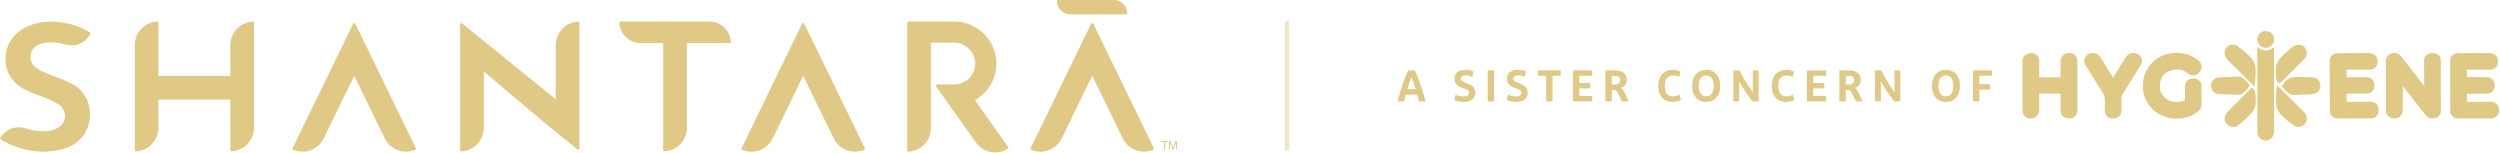
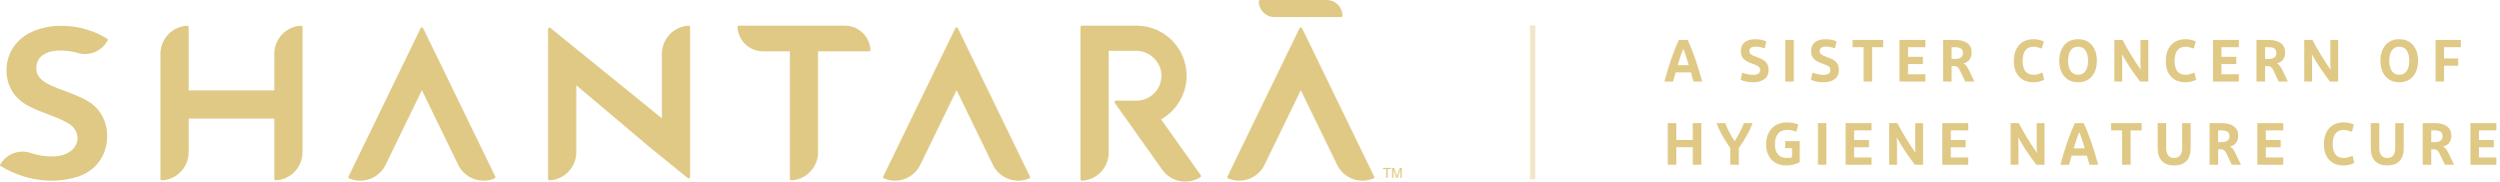
- <svg xmlns="http://www.w3.org/2000/svg" viewBox="0.00 0.00 1411.62 86.07" role="img">
+ <svg xmlns="http://www.w3.org/2000/svg" viewBox="0.00 0.00 1184.80 86.07" role="img">
  <svg x="0.00" y="0.00" width="664.59" height="86.07" viewBox="0 0 664.59 86.07">
    <g fill="#DFC985">
      <g>
        <path d="M659.48,79.57v.56h-1.59v4.16h-.65v-4.16h-1.59v-.56h3.83Z" />
        <path d="M660.05,79.57h.92l1.36,3.99,1.35-3.99h.91v4.72h-.61v-2.79c0-.1,0-.26,0-.48,0-.22,0-.46,0-.72l-1.35,3.98h-.63l-1.36-3.98v.15c0,.12,0,.29.01.53s0,.41,0,.52v2.79h-.61v-4.72Z" />
        <path d="M142.71,12.18c-7.06.36-12.67,6.2-12.67,13.35v17.3h-40.6V12.83c0-.38-.32-.67-.7-.65-7.06.36-12.67,6.2-12.67,13.35v59.29c0,.38.32.67.7.65,7.06-.36,12.67-6.2,12.67-13.35v-15.92h40.6v28.62c0,.38.32.67.7.65,7.06-.36,12.67-6.2,12.67-13.35V12.83c0-.38-.32-.67-.7-.65Z" />
        <path d="M207.45,27.44l-6.85-14.08c-.24-.49-.93-.49-1.17,0l-6.85,14.08-27.35,56.24c-.16.33-.02.73.32.88,6.51,2.78,14.13-.01,17.26-6.45l17.21-35.38,17.21,35.38c3.13,6.44,10.75,9.23,17.26,6.45.34-.14.48-.55.32-.88l-27.35-56.24Z" />
        <path d="M460.95,27.44l-6.85-14.08c-.24-.49-.93-.49-1.17,0l-6.85,14.08-27.35,56.24c-.16.33-.02.73.32.88,6.51,2.78,14.13-.01,17.26-6.45l17.21-35.38,17.21,35.38c3.13,6.44,10.75,9.23,17.26,6.45.34-.14.48-.55.32-.88l-27.35-56.24Z" />
        <path d="M651.51,83.68l-27.35-56.24-6.85-14.08c-.24-.49-.93-.49-1.17,0l-6.85,14.08-27.35,56.24c-.16.33-.02.73.32.88,6.51,2.78,14.13-.01,17.26-6.45l17.21-35.38,17.21,35.38c3.13,6.44,10.75,9.23,17.26,6.45.34-.14.48-.55.32-.88Z" />
        <path d="M400.54,12.16h-50.25c-.38,0-.67.32-.65.7.36,6.4,5.66,11.47,12.15,11.47h12.69v60.49c0,.38.32.67.7.65,7.06-.36,12.67-6.2,12.67-13.35V24.33h24.19c.38,0,.67-.32.65-.7-.36-6.4-5.66-11.47-12.15-11.47Z" />
        <path d="M552.63,59.61l-2.16-3.04c3.72-2.1,6.82-5.17,8.95-8.87,2-3.48,3.15-7.51,3.15-11.81s-1.15-8.33-3.15-11.81c-4.1-7.12-11.77-11.91-20.57-11.91h-25.93c-.36,0-.65.29-.65.65v72.17c0,.38.32.67.7.65,7.06-.36,12.67-6.2,12.67-13.35V24.07h12.96c6.5,0,12.07,5.31,12.07,11.81,0,4.88-2.96,9.06-7.17,10.87-1.42.61-2.99.95-4.64.95h-9.83c-.53,0-.84.6-.53,1.03l7.62,10.72.11.16,14.81,20.83c4.15,5.83,12.12,7.34,18.09,3.52.31-.2.38-.62.17-.92l-16.66-23.43Z" />
        <path d="M604.26,8.1h31.54c.36,0,.65-.29.65-.65,0-4.12-3.34-7.45-7.45-7.45h-31.54c-.36,0-.65.29-.65.65,0,4.12,3.34,7.45,7.45,7.45Z" />
        <path d="M50.79,18.34c-2.99-1.87-6.32-3.34-9.82-4.38-4.13-1.22-8.48-1.83-12.74-1.73-5.15.11-10.17,1.24-14.51,3.56-6.71,3.58-10.76,10.21-10.64,17.89.11,7.04,3.8,12.98,9.97,16.31,7.15,3.86,14.38,5.22,19.98,8.89,4.03,2.64,5.01,7.96,1.75,11.57-4.33,4.81-13.47,4.29-20.32,2.01h0c-1.2-.39-2.48-.61-3.81-.61-4.49-.01-8.4,2.44-10.51,6.06-.05.07-.09.13-.12.21-.01.04-.03.08-.03.13,0,.17.08.31.21.39.03.02.06.04.09.05,6.88,4.17,14.63,6.58,22.39,6.9,4.8.2,9.59-.4,14.19-1.86,8.5-2.71,13.6-9.86,13.92-18.4.29-7.76-3.39-14.47-10.3-18.07-11.55-6.03-24.76-6.74-23.15-16.47,1.23-7.4,11.69-8.02,19.84-5.58h0c1,.26,2.05.41,3.13.41,4.62,0,8.64-2.59,10.7-6.39.17-.31.08-.69-.22-.88Z" />
        <path d="M326.48,12.18c-7.06.36-12.67,6.2-12.67,13.35v30.54l-34.89-28.26-5.71-4.63-12.31-9.97c-.43-.35-1.06-.04-1.06.51v71.1c0,.38.32.67.7.65,7.06-.36,12.67-6.2,12.67-13.35h0s0-.02,0-.02v-31.72l34.89,29.44,5.71,4.63,12.31,9.97c.19.16.43.17.63.1.24-.09.43-.31.43-.61V12.83c0-.38-.32-.67-.7-.65Z" />
      </g>
    </g>
  </svg>
  <rect x="725.39" y="12.00" width="2.5" height="73.00" fill="#DFC985" opacity="0.45" />
-   <path transform="translate(788.69 39.74)" fill="#DFC985" d="M12.614 17.52 11.563 13.666H5.106Q4.58 15.418 4.055 17.52H0.375Q3.379 6.532 6.457 0.0H10.187Q13.365 6.733 16.294 17.52ZM5.982 10.612H10.662Q9.16 5.581 8.335 3.804Q7.433 5.757 5.982 10.612ZM33.188 13.766Q35.666 14.717 37.793 14.717Q40.696 14.717 40.696 12.715Q40.696 11.613 39.958 11.1Q39.22 10.587 37.293 9.961Q34.965 9.16 33.776 7.984Q32.587 6.808 32.587 4.73Q32.587 2.328 34.164 1.014Q35.741 -0.3 38.619 -0.3Q41.297 -0.3 43.324 0.601L42.624 3.579Q40.646 2.803 38.844 2.803Q36.216 2.803 36.216 4.63Q36.216 5.581 36.817 6.057Q37.418 6.532 39.045 7.108Q40.321 7.559 41.147 7.947Q41.973 8.335 42.761 8.973Q43.55 9.611 43.925 10.525Q44.301 11.438 44.301 12.689Q44.301 15.142 42.561 16.481Q40.822 17.82 37.943 17.82Q34.765 17.82 32.537 16.794ZM51.334 0.0H54.913V17.52H51.334ZM62.797 13.766Q65.275 14.717 67.402 14.717Q70.305 14.717 70.305 12.715Q70.305 11.613 69.567 11.1Q68.829 10.587 66.901 9.961Q64.574 9.16 63.385 7.984Q62.196 6.808 62.196 4.73Q62.196 2.328 63.773 1.014Q65.35 -0.3 68.228 -0.3Q70.906 -0.3 72.933 0.601L72.232 3.579Q70.255 2.803 68.453 2.803Q65.825 2.803 65.825 4.63Q65.825 5.581 66.426 6.057Q67.027 6.532 68.653 7.108Q69.93 7.559 70.756 7.947Q71.582 8.335 72.37 8.973Q73.159 9.611 73.534 10.525Q73.909 11.438 73.909 12.689Q73.909 15.142 72.17 16.481Q70.43 17.82 67.552 17.82Q64.373 17.82 62.146 16.794ZM92.581 0.0V3.053H87.925V17.52H84.346V3.053H79.691V0.0ZM110.376 17.52H99.464V0.0H110.376V3.053H103.043V7.108H109.3V10.162H103.043V14.467H110.376ZM128.472 12.214 131.025 17.52H127.17L124.792 12.564Q124.367 11.738 123.841 11.375Q123.316 11.013 122.49 11.013H121.414V17.52H117.809V0.0H122.965Q126.219 0.0 128.046 1.352Q129.873 2.703 129.873 5.206Q129.873 8.985 126.394 9.886Q127.521 10.362 128.472 12.214ZM122.79 8.009Q126.194 8.009 126.194 5.506Q126.194 4.155 125.343 3.604Q124.492 3.053 122.79 3.053H121.414V8.009ZM147.644 8.885Q147.644 4.705 149.809 2.203Q151.973 -0.3 156.028 -0.3Q158.156 -0.3 160.258 0.601L159.457 3.629Q157.229 2.853 156.053 2.853Q151.348 2.853 151.348 8.86Q151.348 14.667 156.028 14.667Q157.805 14.667 159.707 13.691L160.408 16.769Q158.431 17.82 155.878 17.82Q151.948 17.82 149.796 15.405Q147.644 12.99 147.644 8.885ZM174.724 -0.3Q178.429 -0.3 180.531 2.19Q182.633 4.68 182.633 8.76Q182.633 12.84 180.531 15.33Q178.429 17.82 174.724 17.82Q171.02 17.82 168.905 15.33Q166.79 12.84 166.79 8.76Q166.79 4.68 168.893 2.19Q170.995 -0.3 174.724 -0.3ZM174.724 14.667Q176.777 14.667 177.853 13.09Q178.929 11.513 178.929 8.76Q178.929 6.007 177.853 4.43Q176.777 2.853 174.724 2.853Q172.647 2.853 171.571 4.43Q170.495 6.007 170.495 8.76Q170.495 11.513 171.571 13.09Q172.647 14.667 174.724 14.667ZM190.017 17.52V0.0H193.471Q196.675 6.182 201.105 12.514Q201.004 11.613 201.004 10.337V0.0H204.308V17.52H200.829Q198.326 14.166 196.624 11.638Q194.923 9.11 193.221 6.007Q193.321 7.308 193.321 8.985V17.52ZM211.692 8.885Q211.692 4.705 213.857 2.203Q216.022 -0.3 220.076 -0.3Q222.204 -0.3 224.306 0.601L223.505 3.629Q221.278 2.853 220.101 2.853Q215.396 2.853 215.396 8.86Q215.396 14.667 220.076 14.667Q221.853 14.667 223.755 13.691L224.456 16.769Q222.479 17.82 219.926 17.82Q215.997 17.82 213.844 15.405Q211.692 12.99 211.692 8.885ZM242.477 17.52H231.564V0.0H242.477V3.053H235.143V7.108H241.401V10.162H235.143V14.467H242.477ZM260.572 12.214 263.125 17.52H259.271L256.893 12.564Q256.468 11.738 255.942 11.375Q255.417 11.013 254.591 11.013H253.514V17.52H249.91V0.0H255.066Q258.32 0.0 260.147 1.352Q261.974 2.703 261.974 5.206Q261.974 8.985 258.495 9.886Q259.621 10.362 260.572 12.214ZM254.891 8.009Q258.295 8.009 258.295 5.506Q258.295 4.155 257.444 3.604Q256.593 3.053 254.891 3.053H253.514V8.009ZM270.033 17.52V0.0H273.487Q276.691 6.182 281.121 12.514Q281.021 11.613 281.021 10.337V0.0H284.325V17.52H280.846Q278.343 14.166 276.641 11.638Q274.939 9.11 273.237 6.007Q273.337 7.308 273.337 8.985V17.52ZM310.079 -0.3Q313.783 -0.3 315.886 2.19Q317.988 4.68 317.988 8.76Q317.988 12.84 315.886 15.33Q313.783 17.82 310.079 17.82Q306.375 17.82 304.26 15.33Q302.145 12.84 302.145 8.76Q302.145 4.68 304.247 2.19Q306.35 -0.3 310.079 -0.3ZM310.079 14.667Q312.131 14.667 313.208 13.09Q314.284 11.513 314.284 8.76Q314.284 6.007 313.208 4.43Q312.131 2.853 310.079 2.853Q308.002 2.853 306.925 4.43Q305.849 6.007 305.849 8.76Q305.849 11.513 306.925 13.09Q308.002 14.667 310.079 14.667ZM325.371 17.52V0.0H336.034V3.053H328.951V7.809H334.907V10.862H328.951V17.52Z" />
-   <svg x="1141.44" y="16.98" width="270.18" height="63.03" viewBox="0 0 1946.0 454.0">
-     <g fill="#DFC985">
-       <path d="M1013.188 10c6.39 4.76 11 11.39 13.25 19.06 1.45 10.12.95 19.53-5.13 28.13a99 99 0 0 1-3.31 3.81c-.56.63-1.13 1.26-1.71 1.91-6.25 6.21-13.88 8.72-22.59 9.32-10.29-.32-19.04-4.02-26.2-11.48-6.58-8.19-9.24-17.67-8.28-28.13 1.65-9.11 6.57-16.88 13.78-22.62 12.91-8.15 27.33-8.11 40.19 0M880.18 65.838c.37.36.37.36 2.25 2.15 3.92 3.61 7.94 6.88 12.21 10.03 8.3 6.19 16.24 12.74 23.98 19.61.7.62 1.4 1.23 2.12 1.87 18.88 16.97 29.82 32.76 31.21 58.6.97 23.3-1.04 46.8-3.95 69.9-3.57-1.52-5.88-3.62-8.62-6.35-.92-.91-1.84-1.82-2.79-2.77-1.02-1.01-2.03-2.03-3.05-3.04-1.07-1.07-2.15-2.14-3.22-3.21-2.92-2.9-5.83-5.8-8.74-8.71-1.82-1.82-3.64-3.64-5.47-5.46-6.36-6.35-12.72-12.7-19.08-19.06-5.91-5.91-11.83-11.81-17.76-17.71-5.1-5.07-10.19-10.15-15.27-15.23-3.04-3.04-6.07-6.07-9.12-9.09-2.86-2.85-5.72-5.7-8.57-8.57-1.04-1.04-2.09-2.08-3.14-3.12-9.35-9.26-17-18.35-17.48-31.99.24-10.48 3.72-17.9 10.94-25.38 11.6-10.76 30.94-13.1 43.55-2.47m268.008.787c6.16 4.84 9.75 11.93 11.81 19.38 1.01 9.76.44 19.42-5.87 27.34a569 569 0 0 1-17.05 17.69c-.96.96-1.92 1.92-2.87 2.88-2.57 2.56-5.14 5.12-7.71 7.69-2.69 2.69-5.39 5.38-8.08 8.07-5.09 5.09-10.18 10.17-15.27 15.25l-17.4 17.37c-11.91 11.91-23.83 23.81-35.75 35.71a816 816 0 0 1-7-6c-.77-.66-1.54-1.31-2.34-1.98-6.52-7.98-5.42-26.26-5.97-36.21l-.15-2.55c-1.2-23.53 2.68-40.81 18.67-58.59 5.66-6.16 11.64-11.95 17.79-17.61.76-.7 1.52-1.41 2.31-2.13 7.74-7.1 15.65-13.99 23.82-20.61l1.75-1.42c15.64-12.44 32.02-15.84 49.31-4.28" />
-       <path d="M959 69c.55.41 1.1.83 1.66 1.26.72.54 1.44 1.08 2.19 1.64.35.27.35.27 2.16 1.63 10.57 7.79 23.26 10.55 36.15 8.75 8.46-1.49 15.25-5.28 22.02-10.39.71-.54 1.43-1.09 2.17-1.64.54-.41 1.09-.83 1.65-1.25.07 44.55.12 89.09.15 133.64.01 5.25.01 10.51.01 15.77.01 1.05.01 2.1.01 3.18q.015 25.425.06 50.85c.03 17.4.05 34.79.05 52.19.01 10.73.02 21.46.04 32.2.02 7.36.02 14.72.02 22.08 0 4.25 0 8.49.02 12.74q.015 5.835 0 11.67c0 1.41.01 2.81.01 4.22.08 12.24-1.31 21.53-9.56 30.96-8.28 7.36-15.94 11.13-27.11 10.8-10.28-1.14-18.07-5.36-24.7-13.3-6.97-10.92-7.15-20.46-7.12-33.05v-4.33c-.01-3.95 0-7.9 0-11.85.01-4.27.01-8.53.01-12.8v-22.16c.01-10.68.02-21.36.02-32.04 0-17.32.01-34.65.01-51.98l.03-50.49v-18.76c.01-43.18.03-86.36.05-129.54m-237 57c7.14 6.74 10.18 14.26 10.5 24.06-.4 11.36-5.57 18.96-13.5 26.94-9.19 6.87-17.71 8.15-29 7-6.48-2.06-11.52-5.36-16.44-10-12.57-11.8-30.45-13.76-46.97-13.29-18.72.93-36.32 8.86-49.23 22.43-13.65 16.55-16.03 35.03-14.36 55.86 1.62 12 7.36 22.78 15.68 31.44C580 272 580 272 580 274c1.31.7 2.65 1.36 4 2 1.18.89 2.35 1.81 3.5 2.75 16.08 12.2 35.98 15.16 55.65 13.02 4.05-.62 7.96-1.51 11.85-2.77.74-.16 1.49-.33 2.25-.5 2.77-.83 4.56-1.6 6.75-3.5 1.35-4.51 1.11-8.96.99-13.64 0-1.36 0-2.72.01-4.09.01-3.58-.04-7.17-.09-10.76-.09-5.73-.09-11.45-.1-17.18-.01-1.98-.04-3.97-.07-5.96-.09-11.66 2-19.88 10.26-28.37 9.61-7.76 21.18-8.08 33-7 8.13 1.7 14.9 6.44 19.57 13.31 3.72 6.47 4.58 11.54 4.59 18.99.01.83.01 1.67.02 2.53.01 2.76.02 5.52.02 8.28.01 1.92.01 3.84.02 5.77.01 4.03.02 8.06.02 12.1.01 5.15.03 10.3.06 15.46.02 3.97.02 7.95.02 11.92.01 1.9.01 3.8.03 5.7.01 2.66.01 5.33.01 8 .01.77.01 1.55.02 2.34-.07 9.86-3.53 17.58-10.38 24.6-28.13 25.62-64.59 34.74-102 33-38.08-2.77-71.72-19.47-96.75-48.31-5.62-6.71-10.11-13.99-14.25-21.69l-.97-1.79c-16.72-31.5-18.43-69.94-8.28-103.79C505.99 165.17 516.64 149 530 134c.59-.67 1.19-1.34 1.8-2.02C551.71 110.93 581.57 97.81 610 94c.4-.06.4-.06 2.41-.34C652.16 89.12 691.92 99.19 722 126M59.496 99.695c6.92 5.61 11.08 12.5 12.5 21.3.09 2.37.12 4.73.12 7.09v2.13c0 2.27-.01 4.54-.02 6.8v4.22l-.03 15.58c-.02 11.61-.04 23.22-.07 35.18h87c-.12-34.43-.12-34.43-.18-45.26-.01-4.4-.01-4.4-.01-6.47 0-1.43-.01-2.86-.02-4.28-.09-13.35.61-23.43 9.78-33.74 7.46-7.14 16.63-8.8 26.65-8.65 8.89.36 16.21 2.82 22.6 9.23 7.42 8.13 9.34 14.93 9.32 25.8.01.87.01 1.74.01 2.63.01 2.91.01 5.82.02 8.72 0 2.09 0 4.17.01 6.26.01 5.66.02 11.32.02 16.99.01 3.54.01 7.07.02 10.61.01 11.08.02 22.15.02 33.23.01 12.78.02 25.56.05 38.34.03 9.88.04 19.77.04 29.65 0 5.9 0 11.8.02 17.7.02 5.55.02 11.1.01 16.65 0 2.04.01 4.07.01 6.11.02 2.78.01 5.57 0 8.35.01.4.01.4.03 2.42-.08 9-2.83 16.89-9.08 23.5-8.06 7.65-16.1 9.84-26.99 9.68-9.81-.41-17.24-3.32-24.38-10.18-6.57-7.71-8.08-15.76-8.06-25.67v-2.19c0-2.33.01-4.65.02-6.98v-4.33c0-5.33.02-10.66.03-15.99l.06-36.13h-87c.19 36.38.19 36.38.27 47.81.02 4.65.02 4.65.02 6.84 0 1.51.02 3.02.03 4.52.14 14.69-1.47 24.8-12 35.58-9.12 6.9-20.35 7.52-31.32 6.25-8.94-1.94-15.85-7.44-20.87-15-3.88-6.28-4.42-12.68-4.39-19.86 0-.87 0-1.74-.01-2.64-.01-2.9 0-5.8 0-8.7-.01-2.08-.01-4.17-.02-6.25-.01-5.66-.01-11.31-.01-16.97 0-4.72 0-9.45-.01-14.17-.01-11.15-.01-22.3 0-33.44 0-11.49-.01-22.99-.03-34.48-.02-9.87-.02-19.75-.02-29.62 0-5.89 0-11.79-.01-17.68-.02-5.54-.02-11.09 0-16.63 0-2.03 0-4.06-.01-6.1-.01-2.78 0-5.55.01-8.33-.01-.8-.02-1.6-.02-2.42.08-8.95 2.78-17.11 9.22-23.52 12.61-11.51 32.3-13.25 46.67-3.49m251.693-.123c6.29 5.37 10.29 11.32 14.44 18.43.68 1.15 1.37 2.3 2.06 3.45q2.13 3.54 4.23 7.08c3.17 5.31 6.47 10.54 9.77 15.78 5.27 8.41 10.5 16.83 15.72 25.27 4.84 7.82 9.71 15.62 14.59 23.42 4.16-4.8 7.25-10.2 10.5-15.63 4.39-7.27 8.81-14.52 13.38-21.68 4.48-7.06 8.89-14.16 13.26-21.29 2.36-3.84 4.72-7.68 7.09-11.52 1.08-1.77 2.17-3.53 3.25-5.29 6.88-11.22 12.48-18.95 25.29-23.17 11.19-2.1 23.2-1.21 32.72 5.27 7.4 5.99 11.35 12.85 12.51 22.31.85 9.36-3.41 17.44-8.25 25.12-.52.85-1.04 1.7-1.58 2.57-1.71 2.78-3.44 5.54-5.17 8.31-1.22 1.96-2.44 3.93-3.67 5.89-2.53 4.06-5.06 8.12-7.61 12.17-3.43 5.46-6.83 10.95-10.22 16.44-5.2 8.41-10.44 16.8-15.69 25.18-3.35 5.37-6.69 10.74-10 16.13-.35.57-.7 1.14-1.06 1.72-1.68 2.74-3.36 5.48-5.03 8.21-.62 1.01-1.23 2.01-1.87 3.05-.29.47-.29.47-1.75 2.89-2.1 3.32-2.1 3.32-4.41 6.43-6.42 8.73-7.94 15.99-7.65 26.78q.015 2.22 0 4.44c0 3.86.05 7.71.11 11.57.1 6.18.12 12.36.13 18.55.01 2.13.05 4.27.1 6.41.07 10.36-1.42 18.85-8.68 26.61-8.69 7.82-18.2 9.11-29.46 8.84-8.2-.44-15.46-3.23-21.32-9.08-7.13-8.3-8.74-16.71-8.31-27.39.08-2.15.12-4.29.14-6.44.07-6.09.19-12.18.4-18.27.67-20.12-.72-34.3-13.47-50.92-2.16-2.85-3.97-5.8-5.8-8.86-1.1-1.77-2.21-3.53-3.32-5.29l-3.78-6.03-3.78-6.03c-8.39-13.39-16.73-26.79-25-40.26-5.27-8.58-10.59-17.12-15.95-25.65a1125 1125 0 0 1-9.84-15.95c-3.74-6.63-4.3-14.21-2.67-21.57 2.98-9.68 8.98-16.35 17.65-21.45 11.53-4.61 27.82-3.86 38 3.45m973.901-5.832c1.2-.01 2.4-.01 3.63-.02 1.3 0 2.6 0 3.95.01 1.39-.01 2.79-.01 4.18-.02 3.78-.01 7.56-.01 11.34-.01 3.16 0 6.32 0 9.48-.01q11.19-.015 22.38 0c7.69 0 15.37-.01 23.05-.03 6.61-.02 13.22-.03 19.83-.02 3.94 0 7.88 0 11.82-.02q5.565-.015 11.13 0c2 .01 3.99 0 5.99-.01 10.57.06 18.95 1.67 26.91 9.04 6.97 7.23 9.41 14.9 9.72 24.85-.31 9.83-2.7 17.62-9.58 24.78-8.34 7.48-17.01 9.04-27.92 8.95h-2.93c-3.17 0-6.34-.02-9.51-.03-2.21-.01-4.41-.01-6.62-.01-5.8-.01-11.59-.03-17.38-.05-5.92-.02-11.84-.03-17.76-.04-11.6-.02-23.2-.06-34.8-.1v31c1.33-.02 1.33-.02 8.07-.09 8.84-.1 17.67-.17 26.51-.22 5.36-.03 10.71-.07 16.06-.14 5.18-.07 10.35-.1 15.53-.12 1.96-.01 3.93-.03 5.89-.06 12.19-.2 22.28-.13 31.91 8.37 7.49 7.69 9.37 17.81 9.24 28.14-.57 8.4-3.62 15.79-9.21 22.12-7.39 6.19-14.35 8.31-23.85 8.23h-2.63c-2.86 0-5.72-.02-8.57-.03-1.99-.01-3.98-.01-5.96-.01-5.22-.01-10.44-.03-15.66-.05-5.33-.02-10.66-.03-15.99-.04-10.44-.02-20.89-.06-31.34-.1v34l9.37-.06c10.25-.07 20.49-.11 30.74-.15q9.315-.03 18.63-.09c5.99-.04 11.99-.07 17.99-.08 2.28-.01 4.56-.02 6.85-.04 3.21-.03 6.41-.04 9.62-.03.94-.02 1.87-.03 2.83-.05 10.07.07 19.72 3.32 26.97 10.5 7.78 9.92 8.07 20.88 7 33-1.83 8.55-6.72 15.01-13.94 19.81-7.91 4.92-16.27 4.49-25.28 4.48-1.44.01-2.89.01-4.33.02-3.91.02-7.81.02-11.72.03-2.44 0-4.88 0-7.33.01-8.54.01-17.07.02-25.61.02-7.94 0-15.88.02-23.82.05-6.83.03-13.66.04-20.5.04-4.07 0-8.14 0-12.22.02-3.83.02-7.67.02-11.5.01-1.4 0-2.8 0-4.2.01-10.99.09-21.34-1.57-29.55-9.5-6.39-7.83-8.31-15.04-8.26-24.94 0-.44 0-.44-.01-2.66q-.015-4.395 0-8.79c-.01-2.1-.01-4.21-.02-6.31-.01-5.71-.01-11.42-.01-17.13 0-4.77-.01-9.54-.01-14.3-.01-11.26-.01-22.51-.01-33.76.01-11.6 0-23.2-.02-34.8-.02-9.97-.03-19.94-.02-29.91 0-5.94 0-11.89-.02-17.84-.01-5.6-.01-11.2 0-16.79.01-2.05 0-4.1 0-6.15-.01-2.81-.01-5.62.01-8.42l-.03-2.44c.09-9.09 2.88-17.29 9.4-23.76 6.8-4.99 13.55-8.24 22.09-8.26M1534 98c5.71 3.77 9.78 7.78 13.69 13.38 1.03 1.42 2.06 2.85 3.1 4.27.53.72 1.06 1.44 1.6 2.19 2.59 3.48 5.35 6.82 8.11 10.16 4.85 5.9 9.5 11.93 14.05 18.06 3.91 5.27 7.98 10.4 12.1 15.51 3.53 4.39 7 8.83 10.42 13.31 3.6 4.7 7.23 9.38 10.87 14.06.3.38.3.38 1.81 2.33 4.09 5.25 8.2 10.5 12.33 15.72 2.27 2.89 4.53 5.8 6.75 8.73.23.3.23.3 1.39 1.83l2.61 3.45c2.95 3.89 2.95 3.89 5.17 5-.01-.55-.01-1.1-.02-1.67-.13-13.45-.23-26.9-.29-40.34-.03-6.51-.07-13.01-.14-19.51-.07-6.29-.1-12.57-.12-18.85q-.015-3.585-.06-7.17c-.34-25.48-.34-25.48 8.54-35.65 6.44-6.56 14.5-8.92 23.47-9.23 11.77-.09 20.04 2.06 28.62 10.42 5.6 7.06 7.3 14.03 7.27 22.89 0 .89.01 1.77.01 2.68.01 2.96.01 5.92.01 8.87.01 2.12.01 4.25.02 6.37.02 5.76.02 11.53.02 17.29.01 3.6.01 7.2.02 10.8.01 12.57.02 25.14.02 37.72 0 11.71.02 23.41.05 35.12.03 10.06.04 20.12.04 30.18 0 6.01 0 12.01.02 18.02.02 5.65.02 11.3.01 16.95 0 2.07 0 4.14.01 6.21.13 23.83.13 23.83-8.8 33.37-8.41 7.58-17.58 9.13-28.69 8.83-10.07-.57-17.37-4.88-24.01-12.3-3.07-3.81-5.95-7.76-8.83-11.72-3.08-4.21-6.35-8.25-9.67-12.28-4.85-5.9-9.5-11.93-14.05-18.06-3.91-5.27-7.97-10.4-12.09-15.5-3.61-4.49-7.15-9.03-10.65-13.61-2.96-3.86-5.95-7.7-8.96-11.52-4.31-5.47-8.6-10.95-12.87-16.43-.55-.71-1.1-1.41-1.67-2.14a829 829 0 0 1-9.93-13.03c-.21-.27-.21-.27-1.25-1.67-1.01-1.35-2.02-2.69-3.03-4.04 0 .65 0 .65-.02 3.96-.06 12.35-.13 24.69-.22 37.04-.04 6.34-.08 12.69-.11 19.03-.02 6.13-.06 12.26-.11 18.38-.02 2.34-.03 4.67-.04 7.01-.01 3.27-.04 6.55-.07 9.83 0 .48 0 .48.01 2.9-.14 9.51-2.46 17.58-9.12 24.63-8.07 7.66-16.1 9.84-26.99 9.69-9.81-.42-17.24-3.33-24.38-10.19-6.9-8.08-8.1-16.55-8.08-26.88-.01-.85-.01-1.7-.01-2.58-.01-2.85-.01-5.7-.01-8.54 0-2.05 0-4.09-.01-6.14 0-5.55-.01-11.1-.01-16.66v-10.4c-.01-12.11-.02-24.22-.02-36.33.01-11.28-.01-22.57-.02-33.85-.01-9.69-.02-19.38-.02-29.07 0-5.78 0-11.57-.01-17.36q-.015-8.16 0-16.32c0-2-.01-3.99-.01-5.99-.01-2.73 0-5.45 0-8.18 0-.79-.01-1.57-.01-2.38.06-10.64 2.72-18.37 9.82-26.36 10.74-10.27 29.81-11.91 42.44-4.24m248.747-4.29c1.39-.01 2.78-.01 4.18-.02 3.76-.02 7.53-.02 11.3-.02 2.35-.01 4.71-.01 7.07-.01q12.36-.03 24.72-.03c7.66 0 15.32-.02 22.98-.05 6.59-.03 13.19-.04 19.78-.04 3.93 0 7.86 0 11.79-.02 3.7-.02 7.4-.02 11.1-.01q2.985 0 5.97-.03c11.31.08 20.21 2.44 28.48 10.36 7.95 9.14 7.71 20.16 7.15 31.61-.8 7.66-4.73 13.44-10.2 18.61-7.97 6.25-16 7.09-25.81 7.05h-2.96c-3.22 0-6.44 0-9.66-.01-2.24 0-4.47-.01-6.7-.01-5.88 0-11.76-.01-17.64-.02-6-.01-12-.02-17.99-.02-11.77-.01-23.54-.03-35.31-.05l1 30 8.03.03c8.77.03 17.55.09 26.32.15 5.32.04 10.63.08 15.95.09 5.13.02 10.27.05 15.4.1 1.96.01 3.91.02 5.87.02 2.75 0 5.49.03 8.24.06.8 0 1.6-.01 2.43-.01 8.85.16 15.65 3.81 22.04 9.77 6.79 7.06 8.08 14.2 8.1 23.6.02.85.05 1.71.07 2.58.04 8.83-3.02 16.28-9.23 22.62-10.37 9.33-21.71 8.86-34.86 8.8-1.98.01-3.95.02-5.93.04-5.17.03-10.34.03-15.51.03-5.29 0-10.58.03-15.87.06-10.35.05-20.7.06-31.05.06l-1 33c1.55-.01 1.55-.01 9.39-.05 10.26-.05 20.52-.08 30.77-.1 6.22-.02 12.44-.04 18.65-.08 6.01-.03 12.01-.05 18.02-.05 2.28-.01 4.57-.02 6.86-.04 3.21-.02 6.42-.02 9.63-.02l2.84-.03c9.77.04 18.33 2.26 25.62 9.02 7.02 7.27 9.42 14.96 9.66 24.98-.31 10.7-3.19 18.52-11.06 26-8.19 7.61-18.32 7.96-28.92 7.89-1.45 0-2.89.01-4.33.02-3.89.02-7.78.01-11.66 0-4.09-.01-8.18 0-12.26 0-6.87.01-13.73 0-20.59-.02-7.91-.02-15.82-.01-23.73.01-6.81.02-13.63.02-20.44.01-4.06-.01-8.12-.01-12.18.01-3.82.01-7.64 0-11.46-.02-1.39-.01-2.79-.01-4.18 0-11.42.07-21.37-1.4-29.9-9.53-6.33-7.34-7.88-14.19-7.87-23.65-.01-.88-.01-1.77-.02-2.68-.01-2.96-.01-5.92-.01-8.88-.01-2.13-.02-4.25-.02-6.37-.03-6.98-.04-13.95-.05-20.93 0-2.4 0-4.8-.01-7.2-.02-11.29-.03-22.57-.04-33.86-.01-13.02-.04-26.04-.08-39.07-.03-10.06-.04-20.13-.04-30.2-.01-6.01-.02-12.02-.04-18.04-.02-5.66-.03-11.31-.02-16.97 0-2.08 0-4.15-.02-6.22-.15-23.85-.15-23.85 8.79-33.4 9.22-8.3 18.5-8.83 30.45-8.82m-976.842 98.653c.91-.05 1.83-.11 2.77-.16 8.52-.47 17.05-.76 25.59-.99 5.71-.16 11.41-.38 17.11-.76 40.42-2.58 40.42-2.58 55.2 10.04 8.41 7.66 15.67 16.37 22.43 25.51l-1.15 1.3c-2.53 2.9-4.99 5.8-7.21 8.94-7.55 10.62-16.79 22.28-30.08 25.23-13.76 2.2-27.88 1.31-41.73.61-4.56-.2-9.12-.28-13.69-.36-9.45-.16-18.91-.39-28.35-.84l-2.57-.09c-10.07-.55-17.77-4.38-25.02-11.28-6.82-7.77-8.61-16-8.47-26.07.79-10.28 5.53-17.77 13.27-24.44 7.13-4.49 13.54-6.17 21.9-6.64m331.795-1.45c4.51.2 9.03.28 13.54.36 43.97.75 43.97.75 55.76 11.73 6.04 6.68 9 15.02 9 24-.86 9.39-3.78 18.53-11 25-8.11 5.68-15.34 8.23-25.15 8.75-.46.02-.46.02-2.74.16-8.4.47-16.81.74-25.23.96-5.62.15-11.23.36-16.85.73-39.79 2.54-39.79 2.54-54.56-10.1-8.41-7.67-15.69-16.38-22.47-25.5l1.15-1.3c2.52-2.91 4.98-5.81 7.22-8.95 19.22-26.95 39.99-27.43 71.33-25.84M1039 225c6.22 5.15 11.92 10.75 17.63 16.44l3.17 3.14c3.45 3.42 6.89 6.85 10.33 10.28 1.19 1.18 2.38 2.37 3.58 3.56 4.95 4.93 9.9 9.86 14.85 14.8 7.07 7.05 14.14 14.09 21.23 21.12q7.5 7.44 14.97 14.91c2.97 2.96 5.94 5.92 8.92 8.87 2.81 2.78 5.61 5.57 8.39 8.37 1.02 1.02 2.04 2.03 3.07 3.04 9.05 8.9 14.9 17.17 15.17 30.09-.09 10.01-3.35 18.14-10.31 25.38-7.53 6.61-16.7 9.5-26.69 8.94-6.72-.91-12.31-3.28-17.68-7.41-2.56-1.96-5.13-3.9-7.73-5.8-9.87-7.24-19.27-14.96-28.4-23.11l-2.2-1.95c-19.3-17.42-30.94-33.62-32.39-60.14-1-23.51 1.08-47.23 4.09-70.53m-103 10c5.07 1.65 8.99 5.72 12 10 1.77 4.83 2.54 9.74 3.14 14.83.08.73.17 1.46.26 2.2.64 5.59 1.01 11.17 1.29 16.78.04.83.09 1.65.13 2.5 1.15 23.63-3.45 40.6-19.45 58.38-5.84 6.34-11.99 12.32-18.31 18.19-.78.72-1.56 1.45-2.37 2.2-36.56 33.78-36.56 33.78-52.61 33.95-10.81-.55-18.67-4.11-26.08-12.03-6.37-7.85-8.54-15.09-8.31-25.14 1.52-14.11 11.58-23.43 21.13-33l2.91-2.94c2.61-2.64 5.22-5.26 7.84-7.89 1.64-1.64 3.27-3.28 4.9-4.93 5.12-5.14 10.25-10.29 15.38-15.42 5.91-5.93 11.81-11.86 17.7-17.81 4.57-4.61 9.14-9.2 13.72-13.79 2.74-2.74 5.47-5.48 8.19-8.23q3.825-3.87 7.68-7.71c1.4-1.39 2.78-2.8 4.16-4.21.83-.81 1.65-1.63 2.51-2.47.71-.72 1.43-1.44 2.17-2.19.67-.42 1.33-.84 2.02-1.27" />
-     </g>
-   </svg>
+   <path transform="translate(788.69 18.93)" fill="#DFC985" d="M14.191 19.71 13.009 15.374H5.744Q5.153 17.345 4.561 19.71H0.422Q3.801 7.349 7.265 0.0H11.46Q15.036 7.574 18.33 19.71ZM6.73 11.939H11.995Q10.306 6.279 9.376 4.28Q8.363 6.476 6.73 11.939ZM37.336 15.486Q40.124 16.556 42.517 16.556Q45.784 16.556 45.784 14.304Q45.784 13.065 44.953 12.488Q44.122 11.91 41.954 11.207Q39.336 10.306 37.998 8.982Q36.661 7.659 36.661 5.322Q36.661 2.619 38.435 1.14Q40.208 -0.338 43.446 -0.338Q46.459 -0.338 48.74 0.676L47.952 4.026Q45.727 3.154 43.7 3.154Q40.743 3.154 40.743 5.209Q40.743 6.279 41.419 6.814Q42.095 7.349 43.925 7.997Q45.361 8.503 46.29 8.94Q47.22 9.376 48.106 10.094Q48.993 10.812 49.416 11.84Q49.838 12.868 49.838 14.276Q49.838 17.035 47.881 18.541Q45.924 20.048 42.686 20.048Q39.11 20.048 36.604 18.893ZM57.75 0.0H61.777V19.71H57.75ZM70.646 15.486Q73.434 16.556 75.827 16.556Q79.093 16.556 79.093 14.304Q79.093 13.065 78.263 12.488Q77.432 11.91 75.264 11.207Q72.645 10.306 71.308 8.982Q69.971 7.659 69.971 5.322Q69.971 2.619 71.744 1.14Q73.518 -0.338 76.756 -0.338Q79.769 -0.338 82.05 0.676L81.262 4.026Q79.037 3.154 77.01 3.154Q74.053 3.154 74.053 5.209Q74.053 6.279 74.729 6.814Q75.405 7.349 77.235 7.997Q78.671 8.503 79.6 8.94Q80.529 9.376 81.416 10.094Q82.303 10.812 82.726 11.84Q83.148 12.868 83.148 14.276Q83.148 17.035 81.191 18.541Q79.234 20.048 75.996 20.048Q72.42 20.048 69.914 18.893ZM104.153 0.0V3.435H98.916V19.71H94.89V3.435H89.652V0.0ZM124.173 19.71H111.896V0.0H124.173V3.435H115.923V7.997H122.962V11.432H115.923V16.275H124.173ZM144.531 13.741 147.403 19.71H143.066L140.392 14.135Q139.913 13.206 139.322 12.797Q138.73 12.389 137.801 12.389H136.59V19.71H132.536V0.0H138.336Q141.996 0.0 144.052 1.52Q146.107 3.041 146.107 5.857Q146.107 10.108 142.194 11.122Q143.461 11.657 144.531 13.741ZM138.139 9.01Q141.968 9.01 141.968 6.195Q141.968 4.674 141.011 4.055Q140.054 3.435 138.139 3.435H136.59V9.01ZM166.099 9.996Q166.099 5.294 168.535 2.478Q170.97 -0.338 175.532 -0.338Q177.925 -0.338 180.29 0.676L179.389 4.083Q176.883 3.21 175.56 3.21Q170.266 3.21 170.266 9.968Q170.266 16.5 175.532 16.5Q177.531 16.5 179.671 15.402L180.459 18.865Q178.235 20.048 175.363 20.048Q170.942 20.048 168.52 17.331Q166.099 14.614 166.099 9.996ZM196.565 -0.338Q200.732 -0.338 203.097 2.464Q205.463 5.265 205.463 9.855Q205.463 14.445 203.097 17.246Q200.732 20.048 196.565 20.048Q192.398 20.048 190.018 17.246Q187.639 14.445 187.639 9.855Q187.639 5.265 190.004 2.464Q192.37 -0.338 196.565 -0.338ZM196.565 16.5Q198.874 16.5 200.085 14.726Q201.295 12.952 201.295 9.855Q201.295 6.758 200.085 4.984Q198.874 3.21 196.565 3.21Q194.228 3.21 193.017 4.984Q191.806 6.758 191.806 9.855Q191.806 12.952 193.017 14.726Q194.228 16.5 196.565 16.5ZM213.769 19.71V0.0H217.655Q221.259 6.955 226.243 14.079Q226.13 13.065 226.13 11.629V0.0H229.847V19.71H225.933Q223.117 15.937 221.203 13.093Q219.288 10.249 217.373 6.758Q217.486 8.222 217.486 10.108V19.71ZM238.153 9.996Q238.153 5.294 240.589 2.478Q243.024 -0.338 247.586 -0.338Q249.979 -0.338 252.344 0.676L251.443 4.083Q248.937 3.21 247.614 3.21Q242.32 3.21 242.32 9.968Q242.32 16.5 247.586 16.5Q249.585 16.5 251.725 15.402L252.513 18.865Q250.289 20.048 247.417 20.048Q242.996 20.048 240.575 17.331Q238.153 14.614 238.153 9.996ZM272.786 19.71H260.51V0.0H272.786V3.435H264.536V7.997H271.576V11.432H264.536V16.275H272.786ZM293.144 13.741 296.016 19.71H291.68L289.005 14.135Q288.526 13.206 287.935 12.797Q287.344 12.389 286.414 12.389H285.204V19.71H281.149V0.0H286.949Q290.61 0.0 292.665 1.52Q294.721 3.041 294.721 5.857Q294.721 10.108 290.807 11.122Q292.074 11.657 293.144 13.741ZM286.752 9.01Q290.582 9.01 290.582 6.195Q290.582 4.674 289.624 4.055Q288.667 3.435 286.752 3.435H285.204V9.01ZM303.787 19.71V0.0H307.673Q311.277 6.955 316.261 14.079Q316.148 13.065 316.148 11.629V0.0H319.865V19.71H315.951Q313.136 15.937 311.221 13.093Q309.306 10.249 307.392 6.758Q307.504 8.222 307.504 10.108V19.71ZM348.839 -0.338Q353.006 -0.338 355.371 2.464Q357.736 5.265 357.736 9.855Q357.736 14.445 355.371 17.246Q353.006 20.048 348.839 20.048Q344.672 20.048 342.292 17.246Q339.913 14.445 339.913 9.855Q339.913 5.265 342.278 2.464Q344.643 -0.338 348.839 -0.338ZM348.839 16.5Q351.148 16.5 352.358 14.726Q353.569 12.952 353.569 9.855Q353.569 6.758 352.358 4.984Q351.148 3.21 348.839 3.21Q346.502 3.21 345.291 4.984Q344.08 6.758 344.08 9.855Q344.08 12.952 345.291 14.726Q346.502 16.5 348.839 16.5ZM366.043 19.71V0.0H378.038V3.435H370.069V8.785H376.771V12.22H370.069V19.71Z" />
+   <path transform="translate(788.69 58.36)" fill="#DFC985" d="M13.881 0.0H17.908V19.71H13.881V11.404H6.054V19.71H2.027V0.0H6.054V7.968H13.881ZM42.236 0.0Q40.434 5.04 35.703 11.826V19.71H31.677V11.826Q26.862 4.928 25.144 0.0H29.283Q30.86 4.195 33.704 8.56Q36.435 4.393 38.097 0.0ZM57.694 8.532H64.592V18.499Q61.58 20.048 58.37 20.048Q53.808 20.048 51.232 17.331Q48.656 14.614 48.656 10.08Q48.656 5.406 51.302 2.534Q53.949 -0.338 58.539 -0.338Q61.523 -0.338 63.889 0.676L62.988 4.055Q60.932 3.21 58.595 3.21Q55.751 3.21 54.287 5.026Q52.823 6.842 52.823 10.08Q52.823 13.121 54.287 14.811Q55.751 16.5 58.539 16.5Q59.721 16.5 60.932 16.219V11.854H57.694ZM73.209 0.0H77.235V19.71H73.209ZM98.634 19.71H86.358V0.0H98.634V3.435H90.384V7.997H97.424V11.432H90.384V16.275H98.634ZM106.997 19.71V0.0H110.883Q114.487 6.955 119.471 14.079Q119.358 13.065 119.358 11.629V0.0H123.075V19.71H119.161Q116.345 15.937 114.431 13.093Q112.516 10.249 110.601 6.758Q110.714 8.222 110.714 10.108V19.71ZM144.474 19.71H132.198V0.0H144.474V3.435H136.224V7.997H143.264V11.432H136.224V16.275H144.474ZM164.579 19.71V0.0H168.464Q172.068 6.955 177.052 14.079Q176.939 13.065 176.939 11.629V0.0H180.656V19.71H176.742Q173.927 15.937 172.012 13.093Q170.097 10.249 168.183 6.758Q168.295 8.222 168.295 10.108V19.71ZM201.943 19.71 200.76 15.374H193.496Q192.905 17.345 192.313 19.71H188.174Q191.553 7.349 195.016 0.0H199.212Q202.788 7.574 206.082 19.71ZM194.481 11.939H199.747Q198.057 6.279 197.128 4.28Q196.114 6.476 194.481 11.939ZM226.693 0.0V3.435H221.456V19.71H217.429V3.435H212.192V0.0ZM234.296 0.0H238.322V11.601Q238.322 16.5 242.123 16.5Q245.896 16.5 245.896 11.601V0.0H249.923V11.882Q249.923 15.852 247.924 17.95Q245.924 20.048 242.123 20.048Q238.322 20.048 236.309 17.95Q234.296 15.852 234.296 11.882ZM270.9 13.741 273.772 19.71H269.436L266.761 14.135Q266.282 13.206 265.691 12.797Q265.099 12.389 264.17 12.389H262.96V19.71H258.905V0.0H264.705Q268.366 0.0 270.421 1.52Q272.477 3.041 272.477 5.857Q272.477 10.108 268.563 11.122Q269.83 11.657 270.9 13.741ZM264.508 9.01Q268.338 9.01 268.338 6.195Q268.338 4.674 267.38 4.055Q266.423 3.435 264.508 3.435H262.96V9.01ZM293.82 19.71H281.543V0.0H293.82V3.435H285.57V7.997H292.609V11.432H285.57V16.275H293.82ZM313.107 9.996Q313.107 5.294 315.543 2.478Q317.979 -0.338 322.54 -0.338Q324.933 -0.338 327.299 0.676L326.398 4.083Q323.892 3.21 322.568 3.21Q317.275 3.21 317.275 9.968Q317.275 16.5 322.54 16.5Q324.539 16.5 326.679 15.402L327.468 18.865Q325.243 20.048 322.371 20.048Q317.95 20.048 315.529 17.331Q313.107 14.614 313.107 9.996ZM335.323 0.0H339.35V11.601Q339.35 16.5 343.151 16.5Q346.924 16.5 346.924 11.601V0.0H350.951V11.882Q350.951 15.852 348.951 17.95Q346.952 20.048 343.151 20.048Q339.35 20.048 337.337 17.95Q335.323 15.852 335.323 11.882ZM371.928 13.741 374.8 19.71H370.464L367.789 14.135Q367.31 13.206 366.719 12.797Q366.127 12.389 365.198 12.389H363.987V19.71H359.933V0.0H365.733Q369.394 0.0 371.449 1.52Q373.504 3.041 373.504 5.857Q373.504 10.108 369.591 11.122Q370.858 11.657 371.928 13.741ZM365.536 9.01Q369.365 9.01 369.365 6.195Q369.365 4.674 368.408 4.055Q367.451 3.435 365.536 3.435H363.987V9.01ZM394.848 19.71H382.571V0.0H394.848V3.435H386.598V7.997H393.637V11.432H386.598V16.275H394.848Z" />
</svg>
